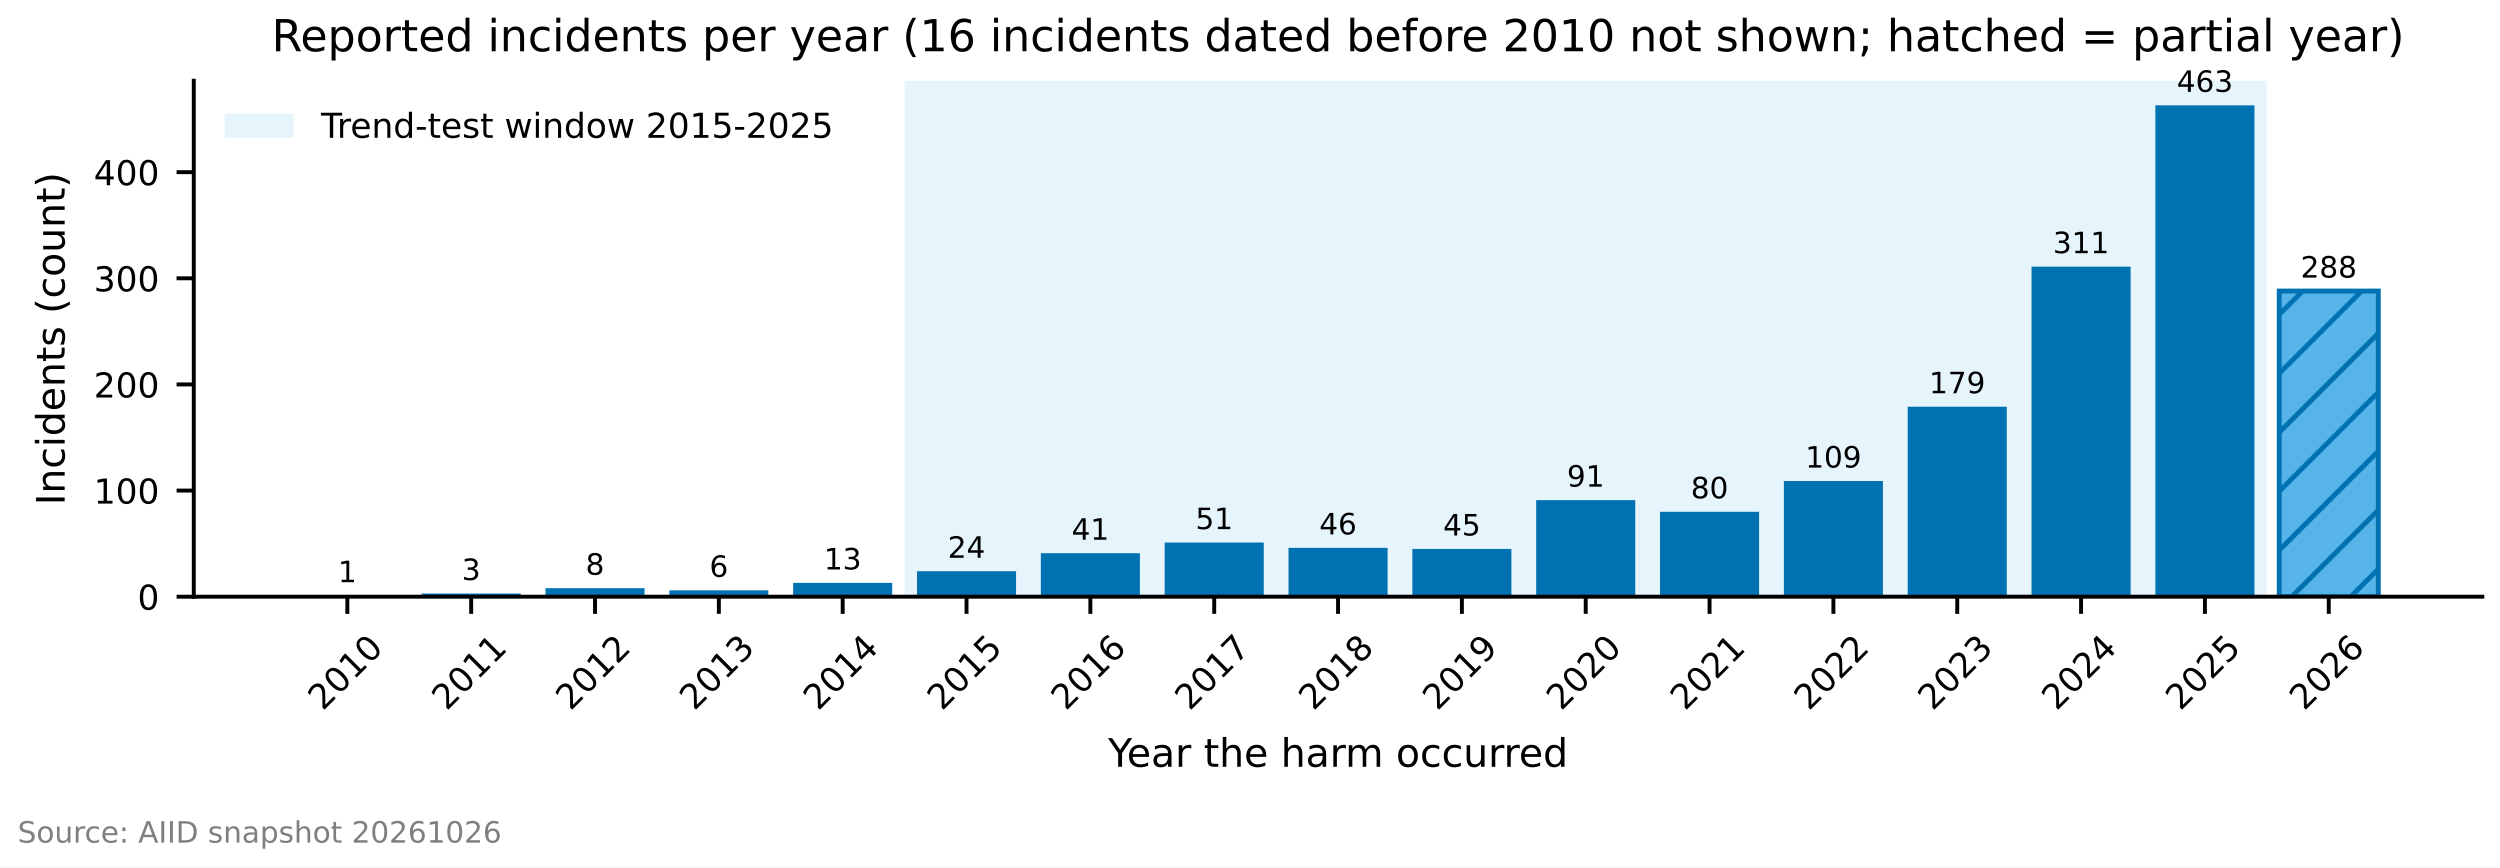
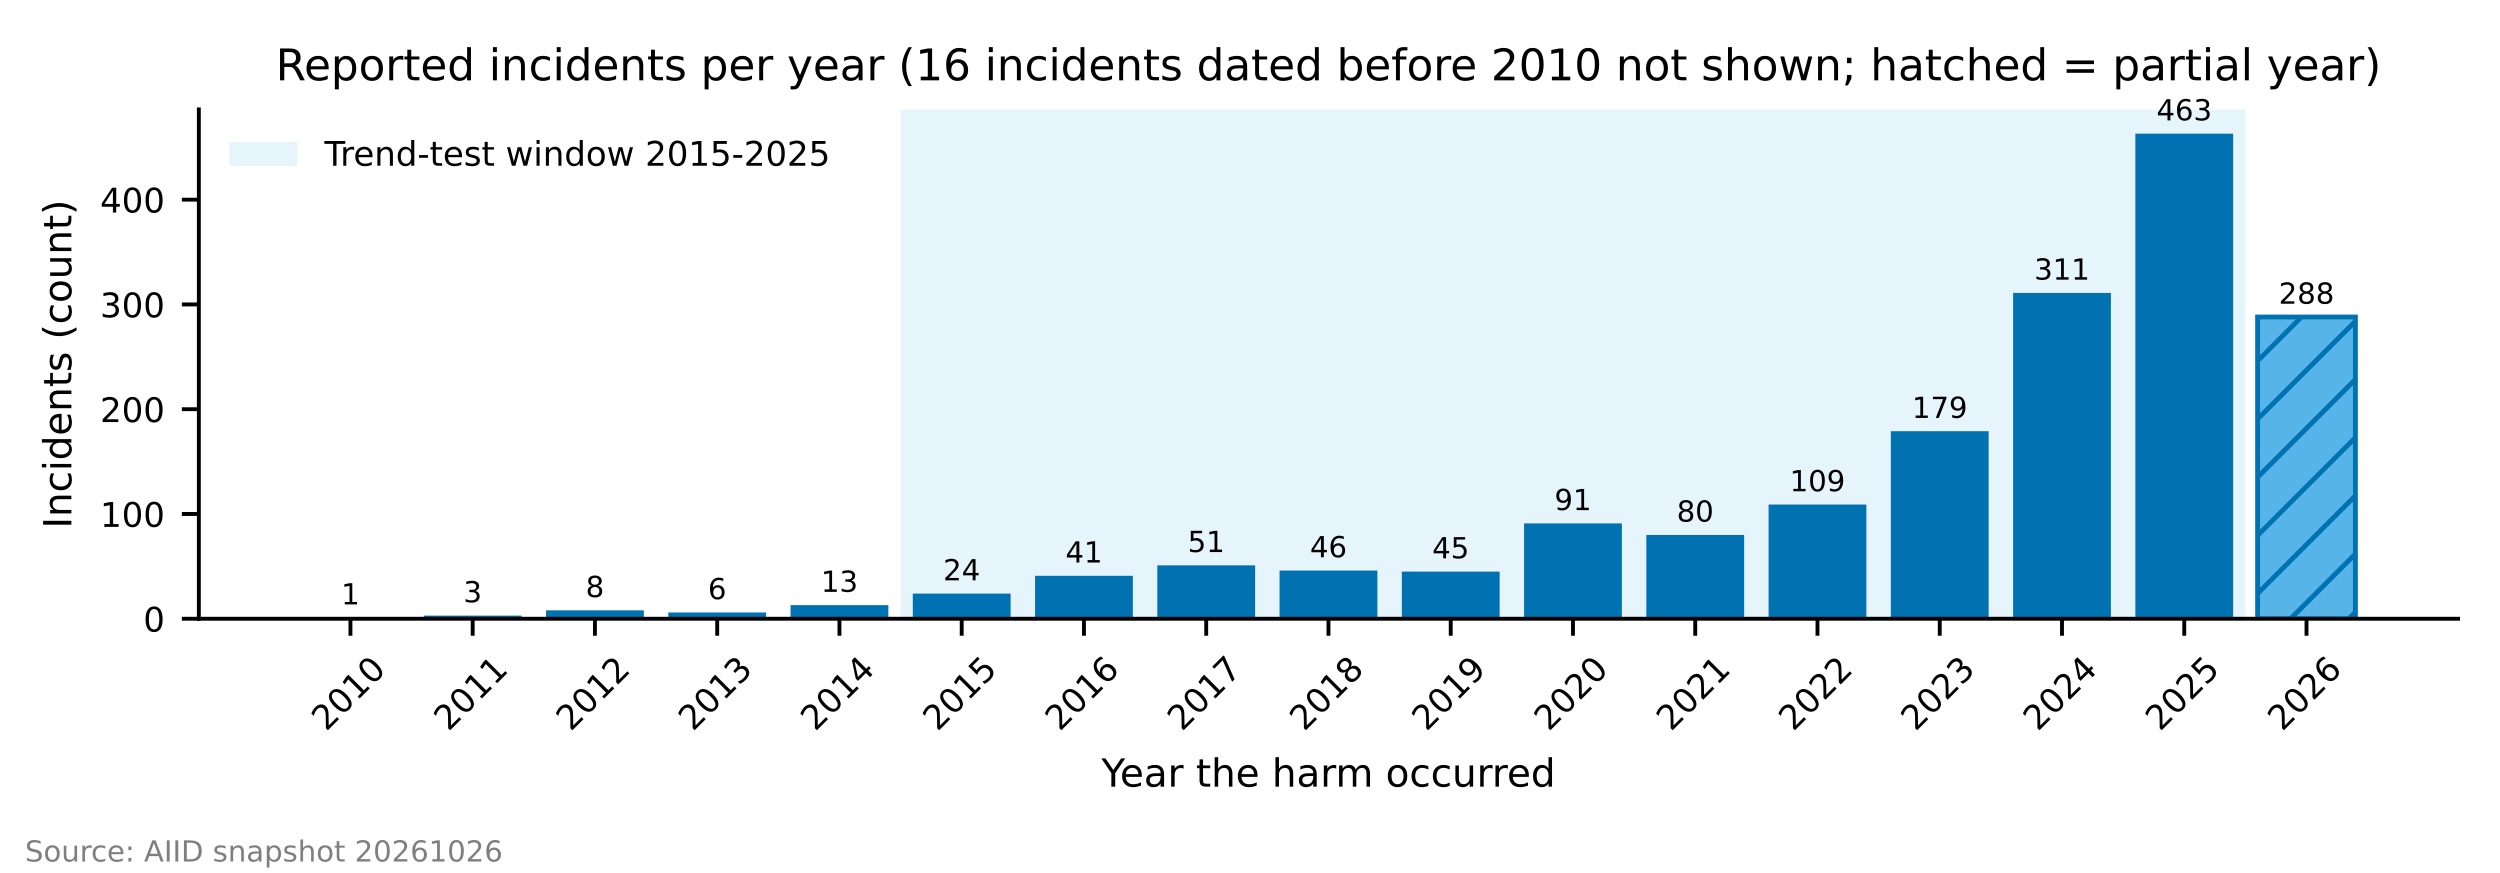
- <svg xmlns="http://www.w3.org/2000/svg" xmlns:xlink="http://www.w3.org/1999/xlink" width="508.925pt" height="176.579pt" viewBox="0 0 508.925 176.579" version="1.1">
+ <svg xmlns="http://www.w3.org/2000/svg" xmlns:xlink="http://www.w3.org/1999/xlink" width="515.52pt" height="180pt" viewBox="0 0 515.52 180" version="1.1">
  <defs>
    <style type="text/css">*{stroke-linejoin: round; stroke-linecap: butt}</style>
  </defs>
  <g id="figure_1">
    <g id="patch_1">
-       <path d="M 0 176.579  L 508.925 176.579  L 508.925 0  L 0 0  z " style="fill: #ffffff" />
+       <path d="M 0 180  L 515.52 180  L 515.52 0  L 0 0  z " style="fill: #ffffff" />
    </g>
    <g id="axes_1">
      <g id="patch_2">
-         <path d="M 39.447 121.468  L 505.325 121.468  L 505.325 16.439  L 39.447 16.439  z " style="fill: #ffffff" />
+         <path d="M 41.002 127.59  L 506.88 127.59  L 506.88 22.56  L 41.002 22.56  z " style="fill: #ffffff" />
      </g>
      <g id="patch_3">
-         <path d="M 184.151 121.468  L 461.46 121.468  L 461.46 16.439  L 184.151 16.439  z " clip-path="url(#p4c3221dad2)" style="fill: #56b4e9; opacity: 0.15" />
+         <path d="M 185.706 127.59  L 463.015 127.59  L 463.015 22.56  L 185.706 22.56  z " clip-path="url(#pc6d18c1a3d)" style="fill: #56b4e9; opacity: 0.15" />
      </g>
      <g id="patch_4">
-         <path d="M 60.623 121.468  L 80.791 121.468  L 80.791 121.252  L 60.623 121.252  z " clip-path="url(#p4c3221dad2)" style="fill: #0072b2" />
+         <path d="M 62.178 127.59  L 82.346 127.59  L 82.346 127.374  L 62.178 127.374  z " clip-path="url(#pc6d18c1a3d)" style="fill: #0072b2" />
      </g>
      <g id="patch_5">
-         <path d="M 85.833 121.468  L 106.001 121.468  L 106.001 120.82  L 85.833 120.82  z " clip-path="url(#p4c3221dad2)" style="fill: #0072b2" />
+         <path d="M 87.388 127.59  L 107.556 127.59  L 107.556 126.941  L 87.388 126.941  z " clip-path="url(#pc6d18c1a3d)" style="fill: #0072b2" />
      </g>
      <g id="patch_6">
-         <path d="M 111.043 121.468  L 131.211 121.468  L 131.211 119.74  L 111.043 119.74  z " clip-path="url(#p4c3221dad2)" style="fill: #0072b2" />
+         <path d="M 112.598 127.59  L 132.766 127.59  L 132.766 125.861  L 112.598 125.861  z " clip-path="url(#pc6d18c1a3d)" style="fill: #0072b2" />
      </g>
      <g id="patch_7">
-         <path d="M 136.253 121.468  L 156.42 121.468  L 156.42 120.172  L 136.253 120.172  z " clip-path="url(#p4c3221dad2)" style="fill: #0072b2" />
+         <path d="M 137.808 127.59  L 157.976 127.59  L 157.976 126.293  L 137.808 126.293  z " clip-path="url(#pc6d18c1a3d)" style="fill: #0072b2" />
      </g>
      <g id="patch_8">
-         <path d="M 161.462 121.468  L 181.63 121.468  L 181.63 118.66  L 161.462 118.66  z " clip-path="url(#p4c3221dad2)" style="fill: #0072b2" />
+         <path d="M 163.018 127.59  L 183.185 127.59  L 183.185 124.781  L 163.018 124.781  z " clip-path="url(#pc6d18c1a3d)" style="fill: #0072b2" />
      </g>
      <g id="patch_9">
-         <path d="M 186.672 121.468  L 206.84 121.468  L 206.84 116.283  L 186.672 116.283  z " clip-path="url(#p4c3221dad2)" style="fill: #0072b2" />
+         <path d="M 188.227 127.59  L 208.395 127.59  L 208.395 122.405  L 188.227 122.405  z " clip-path="url(#pc6d18c1a3d)" style="fill: #0072b2" />
      </g>
      <g id="patch_10">
-         <path d="M 211.882 121.468  L 232.05 121.468  L 232.05 112.61  L 211.882 112.61  z " clip-path="url(#p4c3221dad2)" style="fill: #0072b2" />
+         <path d="M 213.437 127.59  L 233.605 127.59  L 233.605 118.732  L 213.437 118.732  z " clip-path="url(#pc6d18c1a3d)" style="fill: #0072b2" />
      </g>
      <g id="patch_11">
-         <path d="M 237.092 121.468  L 257.26 121.468  L 257.26 110.45  L 237.092 110.45  z " clip-path="url(#p4c3221dad2)" style="fill: #0072b2" />
+         <path d="M 238.647 127.59  L 258.815 127.59  L 258.815 116.571  L 238.647 116.571  z " clip-path="url(#pc6d18c1a3d)" style="fill: #0072b2" />
      </g>
      <g id="patch_12">
-         <path d="M 262.302 121.468  L 282.47 121.468  L 282.47 111.53  L 262.302 111.53  z " clip-path="url(#p4c3221dad2)" style="fill: #0072b2" />
+         <path d="M 263.857 127.59  L 284.025 127.59  L 284.025 117.652  L 263.857 117.652  z " clip-path="url(#pc6d18c1a3d)" style="fill: #0072b2" />
      </g>
      <g id="patch_13">
-         <path d="M 287.512 121.468  L 307.68 121.468  L 307.68 111.746  L 287.512 111.746  z " clip-path="url(#p4c3221dad2)" style="fill: #0072b2" />
+         <path d="M 289.067 127.59  L 309.235 127.59  L 309.235 117.868  L 289.067 117.868  z " clip-path="url(#pc6d18c1a3d)" style="fill: #0072b2" />
      </g>
      <g id="patch_14">
-         <path d="M 312.722 121.468  L 332.889 121.468  L 332.889 101.808  L 312.722 101.808  z " clip-path="url(#p4c3221dad2)" style="fill: #0072b2" />
+         <path d="M 314.277 127.59  L 334.445 127.59  L 334.445 107.93  L 314.277 107.93  z " clip-path="url(#pc6d18c1a3d)" style="fill: #0072b2" />
      </g>
      <g id="patch_15">
-         <path d="M 337.931 121.468  L 358.099 121.468  L 358.099 104.185  L 337.931 104.185  z " clip-path="url(#p4c3221dad2)" style="fill: #0072b2" />
+         <path d="M 339.487 127.59  L 359.654 127.59  L 359.654 110.306  L 339.487 110.306  z " clip-path="url(#pc6d18c1a3d)" style="fill: #0072b2" />
      </g>
      <g id="patch_16">
-         <path d="M 363.141 121.468  L 383.309 121.468  L 383.309 97.919  L 363.141 97.919  z " clip-path="url(#p4c3221dad2)" style="fill: #0072b2" />
+         <path d="M 364.696 127.59  L 384.864 127.59  L 384.864 104.041  L 364.696 104.041  z " clip-path="url(#pc6d18c1a3d)" style="fill: #0072b2" />
      </g>
      <g id="patch_17">
-         <path d="M 388.351 121.468  L 408.519 121.468  L 408.519 82.796  L 388.351 82.796  z " clip-path="url(#p4c3221dad2)" style="fill: #0072b2" />
+         <path d="M 389.906 127.59  L 410.074 127.59  L 410.074 88.918  L 389.906 88.918  z " clip-path="url(#pc6d18c1a3d)" style="fill: #0072b2" />
      </g>
      <g id="patch_18">
-         <path d="M 413.561 121.468  L 433.729 121.468  L 433.729 54.279  L 413.561 54.279  z " clip-path="url(#p4c3221dad2)" style="fill: #0072b2" />
+         <path d="M 415.116 127.59  L 435.284 127.59  L 435.284 60.4  L 415.116 60.4  z " clip-path="url(#pc6d18c1a3d)" style="fill: #0072b2" />
      </g>
      <g id="patch_19">
-         <path d="M 438.771 121.468  L 458.939 121.468  L 458.939 21.44  L 438.771 21.44  z " clip-path="url(#p4c3221dad2)" style="fill: #0072b2" />
+         <path d="M 440.326 127.59  L 460.494 127.59  L 460.494 27.561  L 440.326 27.561  z " clip-path="url(#pc6d18c1a3d)" style="fill: #0072b2" />
      </g>
      <g id="patch_20">
-         <path d="M 463.981 121.468  L 484.149 121.468  L 484.149 59.248  L 463.981 59.248  z " clip-path="url(#p4c3221dad2)" style="fill: url(#heba699520a); stroke: #0072b2; stroke-linejoin: miter" />
+         <path d="M 465.536 127.59  L 485.704 127.59  L 485.704 65.369  L 465.536 65.369  z " clip-path="url(#pc6d18c1a3d)" style="fill: url(#heba699520a); stroke: #0072b2; stroke-linejoin: miter" />
      </g>
      <g id="matplotlib.axis_1">
        <g id="xtick_1">
          <g id="line2d_1">
            <defs>
              <path id="ma0a5020436" d="M 0 0  L 0 3.5  " style="stroke: #000000; stroke-width: 0.8" />
            </defs>
            <g>
-               <use xlink:href="#ma0a5020436" x="70.707" y="121.468" style="stroke: #000000; stroke-width: 0.8" />
+               <use xlink:href="#ma0a5020436" x="72.262" y="127.59" style="stroke: #000000; stroke-width: 0.8" />
            </g>
          </g>
          <g id="text_1">
-             <text style="font-size: 7px; font-family: 'DejaVu Sans', 'Bitstream Vera Sans', 'Computer Modern Sans Serif', 'Lucida Grande', 'Verdana', 'Geneva', 'Lucid', 'Arial', 'Helvetica', 'Avant Garde', sans-serif" transform="translate(65.69412 144.8259) rotate(-45)">2010</text>
+             <text style="font-size: 7px; font-family: 'DejaVu Sans', 'Bitstream Vera Sans', 'Computer Modern Sans Serif', 'Lucida Grande', 'Verdana', 'Geneva', 'Lucid', 'Arial', 'Helvetica', 'Avant Garde', sans-serif" transform="translate(67.24932 150.9473) rotate(-45)">2010</text>
          </g>
        </g>
        <g id="xtick_2">
          <g id="line2d_2">
            <g>
-               <use xlink:href="#ma0a5020436" x="95.917" y="121.468" style="stroke: #000000; stroke-width: 0.8" />
+               <use xlink:href="#ma0a5020436" x="97.472" y="127.59" style="stroke: #000000; stroke-width: 0.8" />
            </g>
          </g>
          <g id="text_2">
-             <text style="font-size: 7px; font-family: 'DejaVu Sans', 'Bitstream Vera Sans', 'Computer Modern Sans Serif', 'Lucida Grande', 'Verdana', 'Geneva', 'Lucid', 'Arial', 'Helvetica', 'Avant Garde', sans-serif" transform="translate(90.90397 144.8259) rotate(-45)">2011</text>
+             <text style="font-size: 7px; font-family: 'DejaVu Sans', 'Bitstream Vera Sans', 'Computer Modern Sans Serif', 'Lucida Grande', 'Verdana', 'Geneva', 'Lucid', 'Arial', 'Helvetica', 'Avant Garde', sans-serif" transform="translate(92.45917 150.9473) rotate(-45)">2011</text>
          </g>
        </g>
        <g id="xtick_3">
          <g id="line2d_3">
            <g>
-               <use xlink:href="#ma0a5020436" x="121.127" y="121.468" style="stroke: #000000; stroke-width: 0.8" />
+               <use xlink:href="#ma0a5020436" x="122.682" y="127.59" style="stroke: #000000; stroke-width: 0.8" />
            </g>
          </g>
          <g id="text_3">
-             <text style="font-size: 7px; font-family: 'DejaVu Sans', 'Bitstream Vera Sans', 'Computer Modern Sans Serif', 'Lucida Grande', 'Verdana', 'Geneva', 'Lucid', 'Arial', 'Helvetica', 'Avant Garde', sans-serif" transform="translate(116.1138 144.8259) rotate(-45)">2012</text>
+             <text style="font-size: 7px; font-family: 'DejaVu Sans', 'Bitstream Vera Sans', 'Computer Modern Sans Serif', 'Lucida Grande', 'Verdana', 'Geneva', 'Lucid', 'Arial', 'Helvetica', 'Avant Garde', sans-serif" transform="translate(117.669 150.9473) rotate(-45)">2012</text>
          </g>
        </g>
        <g id="xtick_4">
          <g id="line2d_4">
            <g>
-               <use xlink:href="#ma0a5020436" x="146.336" y="121.468" style="stroke: #000000; stroke-width: 0.8" />
+               <use xlink:href="#ma0a5020436" x="147.892" y="127.59" style="stroke: #000000; stroke-width: 0.8" />
            </g>
          </g>
          <g id="text_4">
-             <text style="font-size: 7px; font-family: 'DejaVu Sans', 'Bitstream Vera Sans', 'Computer Modern Sans Serif', 'Lucida Grande', 'Verdana', 'Geneva', 'Lucid', 'Arial', 'Helvetica', 'Avant Garde', sans-serif" transform="translate(141.3237 144.8259) rotate(-45)">2013</text>
+             <text style="font-size: 7px; font-family: 'DejaVu Sans', 'Bitstream Vera Sans', 'Computer Modern Sans Serif', 'Lucida Grande', 'Verdana', 'Geneva', 'Lucid', 'Arial', 'Helvetica', 'Avant Garde', sans-serif" transform="translate(142.8789 150.9473) rotate(-45)">2013</text>
          </g>
        </g>
        <g id="xtick_5">
          <g id="line2d_5">
            <g>
-               <use xlink:href="#ma0a5020436" x="171.546" y="121.468" style="stroke: #000000; stroke-width: 0.8" />
+               <use xlink:href="#ma0a5020436" x="173.102" y="127.59" style="stroke: #000000; stroke-width: 0.8" />
            </g>
          </g>
          <g id="text_5">
-             <text style="font-size: 7px; font-family: 'DejaVu Sans', 'Bitstream Vera Sans', 'Computer Modern Sans Serif', 'Lucida Grande', 'Verdana', 'Geneva', 'Lucid', 'Arial', 'Helvetica', 'Avant Garde', sans-serif" transform="translate(166.5335 144.8259) rotate(-45)">2014</text>
+             <text style="font-size: 7px; font-family: 'DejaVu Sans', 'Bitstream Vera Sans', 'Computer Modern Sans Serif', 'Lucida Grande', 'Verdana', 'Geneva', 'Lucid', 'Arial', 'Helvetica', 'Avant Garde', sans-serif" transform="translate(168.0887 150.9473) rotate(-45)">2014</text>
          </g>
        </g>
        <g id="xtick_6">
          <g id="line2d_6">
            <g>
-               <use xlink:href="#ma0a5020436" x="196.756" y="121.468" style="stroke: #000000; stroke-width: 0.8" />
+               <use xlink:href="#ma0a5020436" x="198.311" y="127.59" style="stroke: #000000; stroke-width: 0.8" />
            </g>
          </g>
          <g id="text_6">
-             <text style="font-size: 7px; font-family: 'DejaVu Sans', 'Bitstream Vera Sans', 'Computer Modern Sans Serif', 'Lucida Grande', 'Verdana', 'Geneva', 'Lucid', 'Arial', 'Helvetica', 'Avant Garde', sans-serif" transform="translate(191.7434 144.8259) rotate(-45)">2015</text>
+             <text style="font-size: 7px; font-family: 'DejaVu Sans', 'Bitstream Vera Sans', 'Computer Modern Sans Serif', 'Lucida Grande', 'Verdana', 'Geneva', 'Lucid', 'Arial', 'Helvetica', 'Avant Garde', sans-serif" transform="translate(193.2986 150.9473) rotate(-45)">2015</text>
          </g>
        </g>
        <g id="xtick_7">
          <g id="line2d_7">
            <g>
-               <use xlink:href="#ma0a5020436" x="221.966" y="121.468" style="stroke: #000000; stroke-width: 0.8" />
+               <use xlink:href="#ma0a5020436" x="223.521" y="127.59" style="stroke: #000000; stroke-width: 0.8" />
            </g>
          </g>
          <g id="text_7">
-             <text style="font-size: 7px; font-family: 'DejaVu Sans', 'Bitstream Vera Sans', 'Computer Modern Sans Serif', 'Lucida Grande', 'Verdana', 'Geneva', 'Lucid', 'Arial', 'Helvetica', 'Avant Garde', sans-serif" transform="translate(216.9532 144.8259) rotate(-45)">2016</text>
+             <text style="font-size: 7px; font-family: 'DejaVu Sans', 'Bitstream Vera Sans', 'Computer Modern Sans Serif', 'Lucida Grande', 'Verdana', 'Geneva', 'Lucid', 'Arial', 'Helvetica', 'Avant Garde', sans-serif" transform="translate(218.5084 150.9473) rotate(-45)">2016</text>
          </g>
        </g>
        <g id="xtick_8">
          <g id="line2d_8">
            <g>
-               <use xlink:href="#ma0a5020436" x="247.176" y="121.468" style="stroke: #000000; stroke-width: 0.8" />
+               <use xlink:href="#ma0a5020436" x="248.731" y="127.59" style="stroke: #000000; stroke-width: 0.8" />
            </g>
          </g>
          <g id="text_8">
-             <text style="font-size: 7px; font-family: 'DejaVu Sans', 'Bitstream Vera Sans', 'Computer Modern Sans Serif', 'Lucida Grande', 'Verdana', 'Geneva', 'Lucid', 'Arial', 'Helvetica', 'Avant Garde', sans-serif" transform="translate(242.1631 144.8259) rotate(-45)">2017</text>
+             <text style="font-size: 7px; font-family: 'DejaVu Sans', 'Bitstream Vera Sans', 'Computer Modern Sans Serif', 'Lucida Grande', 'Verdana', 'Geneva', 'Lucid', 'Arial', 'Helvetica', 'Avant Garde', sans-serif" transform="translate(243.7183 150.9473) rotate(-45)">2017</text>
          </g>
        </g>
        <g id="xtick_9">
          <g id="line2d_9">
            <g>
-               <use xlink:href="#ma0a5020436" x="272.386" y="121.468" style="stroke: #000000; stroke-width: 0.8" />
+               <use xlink:href="#ma0a5020436" x="273.941" y="127.59" style="stroke: #000000; stroke-width: 0.8" />
            </g>
          </g>
          <g id="text_9">
-             <text style="font-size: 7px; font-family: 'DejaVu Sans', 'Bitstream Vera Sans', 'Computer Modern Sans Serif', 'Lucida Grande', 'Verdana', 'Geneva', 'Lucid', 'Arial', 'Helvetica', 'Avant Garde', sans-serif" transform="translate(267.373 144.8259) rotate(-45)">2018</text>
+             <text style="font-size: 7px; font-family: 'DejaVu Sans', 'Bitstream Vera Sans', 'Computer Modern Sans Serif', 'Lucida Grande', 'Verdana', 'Geneva', 'Lucid', 'Arial', 'Helvetica', 'Avant Garde', sans-serif" transform="translate(268.9282 150.9473) rotate(-45)">2018</text>
          </g>
        </g>
        <g id="xtick_10">
          <g id="line2d_10">
            <g>
-               <use xlink:href="#ma0a5020436" x="297.596" y="121.468" style="stroke: #000000; stroke-width: 0.8" />
+               <use xlink:href="#ma0a5020436" x="299.151" y="127.59" style="stroke: #000000; stroke-width: 0.8" />
            </g>
          </g>
          <g id="text_10">
-             <text style="font-size: 7px; font-family: 'DejaVu Sans', 'Bitstream Vera Sans', 'Computer Modern Sans Serif', 'Lucida Grande', 'Verdana', 'Geneva', 'Lucid', 'Arial', 'Helvetica', 'Avant Garde', sans-serif" transform="translate(292.5828 144.8259) rotate(-45)">2019</text>
+             <text style="font-size: 7px; font-family: 'DejaVu Sans', 'Bitstream Vera Sans', 'Computer Modern Sans Serif', 'Lucida Grande', 'Verdana', 'Geneva', 'Lucid', 'Arial', 'Helvetica', 'Avant Garde', sans-serif" transform="translate(294.138 150.9473) rotate(-45)">2019</text>
          </g>
        </g>
        <g id="xtick_11">
          <g id="line2d_11">
            <g>
-               <use xlink:href="#ma0a5020436" x="322.805" y="121.468" style="stroke: #000000; stroke-width: 0.8" />
+               <use xlink:href="#ma0a5020436" x="324.361" y="127.59" style="stroke: #000000; stroke-width: 0.8" />
            </g>
          </g>
          <g id="text_11">
-             <text style="font-size: 7px; font-family: 'DejaVu Sans', 'Bitstream Vera Sans', 'Computer Modern Sans Serif', 'Lucida Grande', 'Verdana', 'Geneva', 'Lucid', 'Arial', 'Helvetica', 'Avant Garde', sans-serif" transform="translate(317.7927 144.8259) rotate(-45)">2020</text>
+             <text style="font-size: 7px; font-family: 'DejaVu Sans', 'Bitstream Vera Sans', 'Computer Modern Sans Serif', 'Lucida Grande', 'Verdana', 'Geneva', 'Lucid', 'Arial', 'Helvetica', 'Avant Garde', sans-serif" transform="translate(319.3479 150.9473) rotate(-45)">2020</text>
          </g>
        </g>
        <g id="xtick_12">
          <g id="line2d_12">
            <g>
-               <use xlink:href="#ma0a5020436" x="348.015" y="121.468" style="stroke: #000000; stroke-width: 0.8" />
+               <use xlink:href="#ma0a5020436" x="349.571" y="127.59" style="stroke: #000000; stroke-width: 0.8" />
            </g>
          </g>
          <g id="text_12">
-             <text style="font-size: 7px; font-family: 'DejaVu Sans', 'Bitstream Vera Sans', 'Computer Modern Sans Serif', 'Lucida Grande', 'Verdana', 'Geneva', 'Lucid', 'Arial', 'Helvetica', 'Avant Garde', sans-serif" transform="translate(343.0025 144.8259) rotate(-45)">2021</text>
+             <text style="font-size: 7px; font-family: 'DejaVu Sans', 'Bitstream Vera Sans', 'Computer Modern Sans Serif', 'Lucida Grande', 'Verdana', 'Geneva', 'Lucid', 'Arial', 'Helvetica', 'Avant Garde', sans-serif" transform="translate(344.5577 150.9473) rotate(-45)">2021</text>
          </g>
        </g>
        <g id="xtick_13">
          <g id="line2d_13">
            <g>
-               <use xlink:href="#ma0a5020436" x="373.225" y="121.468" style="stroke: #000000; stroke-width: 0.8" />
+               <use xlink:href="#ma0a5020436" x="374.78" y="127.59" style="stroke: #000000; stroke-width: 0.8" />
            </g>
          </g>
          <g id="text_13">
-             <text style="font-size: 7px; font-family: 'DejaVu Sans', 'Bitstream Vera Sans', 'Computer Modern Sans Serif', 'Lucida Grande', 'Verdana', 'Geneva', 'Lucid', 'Arial', 'Helvetica', 'Avant Garde', sans-serif" transform="translate(368.2124 144.8259) rotate(-45)">2022</text>
+             <text style="font-size: 7px; font-family: 'DejaVu Sans', 'Bitstream Vera Sans', 'Computer Modern Sans Serif', 'Lucida Grande', 'Verdana', 'Geneva', 'Lucid', 'Arial', 'Helvetica', 'Avant Garde', sans-serif" transform="translate(369.7676 150.9473) rotate(-45)">2022</text>
          </g>
        </g>
        <g id="xtick_14">
          <g id="line2d_14">
            <g>
-               <use xlink:href="#ma0a5020436" x="398.435" y="121.468" style="stroke: #000000; stroke-width: 0.8" />
+               <use xlink:href="#ma0a5020436" x="399.99" y="127.59" style="stroke: #000000; stroke-width: 0.8" />
            </g>
          </g>
          <g id="text_14">
-             <text style="font-size: 7px; font-family: 'DejaVu Sans', 'Bitstream Vera Sans', 'Computer Modern Sans Serif', 'Lucida Grande', 'Verdana', 'Geneva', 'Lucid', 'Arial', 'Helvetica', 'Avant Garde', sans-serif" transform="translate(393.4222 144.8259) rotate(-45)">2023</text>
+             <text style="font-size: 7px; font-family: 'DejaVu Sans', 'Bitstream Vera Sans', 'Computer Modern Sans Serif', 'Lucida Grande', 'Verdana', 'Geneva', 'Lucid', 'Arial', 'Helvetica', 'Avant Garde', sans-serif" transform="translate(394.9774 150.9473) rotate(-45)">2023</text>
          </g>
        </g>
        <g id="xtick_15">
          <g id="line2d_15">
            <g>
-               <use xlink:href="#ma0a5020436" x="423.645" y="121.468" style="stroke: #000000; stroke-width: 0.8" />
+               <use xlink:href="#ma0a5020436" x="425.2" y="127.59" style="stroke: #000000; stroke-width: 0.8" />
            </g>
          </g>
          <g id="text_15">
-             <text style="font-size: 7px; font-family: 'DejaVu Sans', 'Bitstream Vera Sans', 'Computer Modern Sans Serif', 'Lucida Grande', 'Verdana', 'Geneva', 'Lucid', 'Arial', 'Helvetica', 'Avant Garde', sans-serif" transform="translate(418.6321 144.8259) rotate(-45)">2024</text>
+             <text style="font-size: 7px; font-family: 'DejaVu Sans', 'Bitstream Vera Sans', 'Computer Modern Sans Serif', 'Lucida Grande', 'Verdana', 'Geneva', 'Lucid', 'Arial', 'Helvetica', 'Avant Garde', sans-serif" transform="translate(420.1873 150.9473) rotate(-45)">2024</text>
          </g>
        </g>
        <g id="xtick_16">
          <g id="line2d_16">
            <g>
-               <use xlink:href="#ma0a5020436" x="448.855" y="121.468" style="stroke: #000000; stroke-width: 0.8" />
+               <use xlink:href="#ma0a5020436" x="450.41" y="127.59" style="stroke: #000000; stroke-width: 0.8" />
            </g>
          </g>
          <g id="text_16">
-             <text style="font-size: 7px; font-family: 'DejaVu Sans', 'Bitstream Vera Sans', 'Computer Modern Sans Serif', 'Lucida Grande', 'Verdana', 'Geneva', 'Lucid', 'Arial', 'Helvetica', 'Avant Garde', sans-serif" transform="translate(443.8419 144.8259) rotate(-45)">2025</text>
+             <text style="font-size: 7px; font-family: 'DejaVu Sans', 'Bitstream Vera Sans', 'Computer Modern Sans Serif', 'Lucida Grande', 'Verdana', 'Geneva', 'Lucid', 'Arial', 'Helvetica', 'Avant Garde', sans-serif" transform="translate(445.3971 150.9473) rotate(-45)">2025</text>
          </g>
        </g>
        <g id="xtick_17">
          <g id="line2d_17">
            <g>
-               <use xlink:href="#ma0a5020436" x="474.065" y="121.468" style="stroke: #000000; stroke-width: 0.8" />
+               <use xlink:href="#ma0a5020436" x="475.62" y="127.59" style="stroke: #000000; stroke-width: 0.8" />
            </g>
          </g>
          <g id="text_17">
-             <text style="font-size: 7px; font-family: 'DejaVu Sans', 'Bitstream Vera Sans', 'Computer Modern Sans Serif', 'Lucida Grande', 'Verdana', 'Geneva', 'Lucid', 'Arial', 'Helvetica', 'Avant Garde', sans-serif" transform="translate(469.0518 144.8259) rotate(-45)">2026</text>
+             <text style="font-size: 7px; font-family: 'DejaVu Sans', 'Bitstream Vera Sans', 'Computer Modern Sans Serif', 'Lucida Grande', 'Verdana', 'Geneva', 'Lucid', 'Arial', 'Helvetica', 'Avant Garde', sans-serif" transform="translate(470.607 150.9473) rotate(-45)">2026</text>
          </g>
        </g>
        <g id="text_18">
-           <text style="font-size: 8px; font-family: 'DejaVu Sans', 'Bitstream Vera Sans', 'Computer Modern Sans Serif', 'Lucida Grande', 'Verdana', 'Geneva', 'Lucid', 'Arial', 'Helvetica', 'Avant Garde', sans-serif; text-anchor: middle" x="272.386" y="156.094" transform="rotate(-0 272.3857 156.0938)">Year the harm occurred</text>
+           <text style="font-size: 8px; font-family: 'DejaVu Sans', 'Bitstream Vera Sans', 'Computer Modern Sans Serif', 'Lucida Grande', 'Verdana', 'Geneva', 'Lucid', 'Arial', 'Helvetica', 'Avant Garde', sans-serif; text-anchor: middle" x="273.941" y="162.215" transform="rotate(-0 273.9409 162.2152)">Year the harm occurred</text>
        </g>
      </g>
      <g id="matplotlib.axis_2">
        <g id="ytick_1">
          <g id="line2d_18">
            <defs>
              <path id="m89dbd7553a" d="M 0 0  L -3.5 0  " style="stroke: #000000; stroke-width: 0.8" />
            </defs>
            <g>
-               <use xlink:href="#m89dbd7553a" x="39.447" y="121.468" style="stroke: #000000; stroke-width: 0.8" />
+               <use xlink:href="#m89dbd7553a" x="41.002" y="127.59" style="stroke: #000000; stroke-width: 0.8" />
            </g>
          </g>
          <g id="text_19">
-             <text style="font-size: 7px; font-family: 'DejaVu Sans', 'Bitstream Vera Sans', 'Computer Modern Sans Serif', 'Lucida Grande', 'Verdana', 'Geneva', 'Lucid', 'Arial', 'Helvetica', 'Avant Garde', sans-serif; text-anchor: end" x="32.447" y="124.127" transform="rotate(-0 32.44667 124.1273)">0</text>
+             <text style="font-size: 7px; font-family: 'DejaVu Sans', 'Bitstream Vera Sans', 'Computer Modern Sans Serif', 'Lucida Grande', 'Verdana', 'Geneva', 'Lucid', 'Arial', 'Helvetica', 'Avant Garde', sans-serif; text-anchor: end" x="34.002" y="130.249" transform="rotate(-0 34.00187 130.2488)">0</text>
          </g>
        </g>
        <g id="ytick_2">
          <g id="line2d_19">
            <g>
-               <use xlink:href="#m89dbd7553a" x="39.447" y="99.864" style="stroke: #000000; stroke-width: 0.8" />
+               <use xlink:href="#m89dbd7553a" x="41.002" y="105.985" style="stroke: #000000; stroke-width: 0.8" />
            </g>
          </g>
          <g id="text_20">
-             <text style="font-size: 7px; font-family: 'DejaVu Sans', 'Bitstream Vera Sans', 'Computer Modern Sans Serif', 'Lucida Grande', 'Verdana', 'Geneva', 'Lucid', 'Arial', 'Helvetica', 'Avant Garde', sans-serif; text-anchor: end" x="32.447" y="102.523" transform="rotate(-0 32.44667 102.523)">100</text>
+             <text style="font-size: 7px; font-family: 'DejaVu Sans', 'Bitstream Vera Sans', 'Computer Modern Sans Serif', 'Lucida Grande', 'Verdana', 'Geneva', 'Lucid', 'Arial', 'Helvetica', 'Avant Garde', sans-serif; text-anchor: end" x="34.002" y="108.644" transform="rotate(-0 34.00187 108.6444)">100</text>
          </g>
        </g>
        <g id="ytick_3">
          <g id="line2d_20">
            <g>
-               <use xlink:href="#m89dbd7553a" x="39.447" y="78.259" style="stroke: #000000; stroke-width: 0.8" />
+               <use xlink:href="#m89dbd7553a" x="41.002" y="84.381" style="stroke: #000000; stroke-width: 0.8" />
            </g>
          </g>
          <g id="text_21">
-             <text style="font-size: 7px; font-family: 'DejaVu Sans', 'Bitstream Vera Sans', 'Computer Modern Sans Serif', 'Lucida Grande', 'Verdana', 'Geneva', 'Lucid', 'Arial', 'Helvetica', 'Avant Garde', sans-serif; text-anchor: end" x="32.447" y="80.919" transform="rotate(-0 32.44667 80.91864)">200</text>
+             <text style="font-size: 7px; font-family: 'DejaVu Sans', 'Bitstream Vera Sans', 'Computer Modern Sans Serif', 'Lucida Grande', 'Verdana', 'Geneva', 'Lucid', 'Arial', 'Helvetica', 'Avant Garde', sans-serif; text-anchor: end" x="34.002" y="87.04" transform="rotate(-0 34.00187 87.04004)">200</text>
          </g>
        </g>
        <g id="ytick_4">
          <g id="line2d_21">
            <g>
-               <use xlink:href="#m89dbd7553a" x="39.447" y="56.655" style="stroke: #000000; stroke-width: 0.8" />
+               <use xlink:href="#m89dbd7553a" x="41.002" y="62.777" style="stroke: #000000; stroke-width: 0.8" />
            </g>
          </g>
          <g id="text_22">
-             <text style="font-size: 7px; font-family: 'DejaVu Sans', 'Bitstream Vera Sans', 'Computer Modern Sans Serif', 'Lucida Grande', 'Verdana', 'Geneva', 'Lucid', 'Arial', 'Helvetica', 'Avant Garde', sans-serif; text-anchor: end" x="32.447" y="59.314" transform="rotate(-0 32.44667 59.31428)">300</text>
+             <text style="font-size: 7px; font-family: 'DejaVu Sans', 'Bitstream Vera Sans', 'Computer Modern Sans Serif', 'Lucida Grande', 'Verdana', 'Geneva', 'Lucid', 'Arial', 'Helvetica', 'Avant Garde', sans-serif; text-anchor: end" x="34.002" y="65.436" transform="rotate(-0 34.00187 65.43569)">300</text>
          </g>
        </g>
        <g id="ytick_5">
          <g id="line2d_22">
            <g>
-               <use xlink:href="#m89dbd7553a" x="39.447" y="35.051" style="stroke: #000000; stroke-width: 0.8" />
+               <use xlink:href="#m89dbd7553a" x="41.002" y="41.172" style="stroke: #000000; stroke-width: 0.8" />
            </g>
          </g>
          <g id="text_23">
-             <text style="font-size: 7px; font-family: 'DejaVu Sans', 'Bitstream Vera Sans', 'Computer Modern Sans Serif', 'Lucida Grande', 'Verdana', 'Geneva', 'Lucid', 'Arial', 'Helvetica', 'Avant Garde', sans-serif; text-anchor: end" x="32.447" y="37.71" transform="rotate(-0 32.44667 37.70992)">400</text>
+             <text style="font-size: 7px; font-family: 'DejaVu Sans', 'Bitstream Vera Sans', 'Computer Modern Sans Serif', 'Lucida Grande', 'Verdana', 'Geneva', 'Lucid', 'Arial', 'Helvetica', 'Avant Garde', sans-serif; text-anchor: end" x="34.002" y="43.831" transform="rotate(-0 34.00187 43.83133)">400</text>
          </g>
        </g>
        <g id="text_24">
-           <text style="font-size: 8px; font-family: 'DejaVu Sans', 'Bitstream Vera Sans', 'Computer Modern Sans Serif', 'Lucida Grande', 'Verdana', 'Geneva', 'Lucid', 'Arial', 'Helvetica', 'Avant Garde', sans-serif; text-anchor: middle" x="13.164" y="68.953" transform="rotate(-90 13.16355 68.95338)">Incidents (count)</text>
+           <text style="font-size: 8px; font-family: 'DejaVu Sans', 'Bitstream Vera Sans', 'Computer Modern Sans Serif', 'Lucida Grande', 'Verdana', 'Geneva', 'Lucid', 'Arial', 'Helvetica', 'Avant Garde', sans-serif; text-anchor: middle" x="14.719" y="75.075" transform="rotate(-90 14.71875 75.07479)">Incidents (count)</text>
        </g>
      </g>
      <g id="patch_21">
-         <path d="M 39.447 121.468  L 39.447 16.439  " style="fill: none; stroke: #000000; stroke-width: 0.8; stroke-linejoin: miter; stroke-linecap: square" />
+         <path d="M 41.002 127.59  L 41.002 22.56  " style="fill: none; stroke: #000000; stroke-width: 0.8; stroke-linejoin: miter; stroke-linecap: square" />
      </g>
      <g id="patch_22">
-         <path d="M 39.447 121.468  L 505.325 121.468  " style="fill: none; stroke: #000000; stroke-width: 0.8; stroke-linejoin: miter; stroke-linecap: square" />
+         <path d="M 41.002 127.59  L 506.88 127.59  " style="fill: none; stroke: #000000; stroke-width: 0.8; stroke-linejoin: miter; stroke-linecap: square" />
      </g>
      <g id="text_25">
-         <text style="font-size: 6px; font-family: 'DejaVu Sans', 'Bitstream Vera Sans', 'Computer Modern Sans Serif', 'Lucida Grande', 'Verdana', 'Geneva', 'Lucid', 'Arial', 'Helvetica', 'Avant Garde', sans-serif; text-anchor: middle" x="70.707" y="118.514" transform="rotate(-0 70.7069 118.5145)">1</text>
+         <text style="font-size: 6px; font-family: 'DejaVu Sans', 'Bitstream Vera Sans', 'Computer Modern Sans Serif', 'Lucida Grande', 'Verdana', 'Geneva', 'Lucid', 'Arial', 'Helvetica', 'Avant Garde', sans-serif; text-anchor: middle" x="72.262" y="124.636" transform="rotate(-0 72.2621 124.6359)">1</text>
      </g>
      <g id="text_26">
-         <text style="font-size: 6px; font-family: 'DejaVu Sans', 'Bitstream Vera Sans', 'Computer Modern Sans Serif', 'Lucida Grande', 'Verdana', 'Geneva', 'Lucid', 'Arial', 'Helvetica', 'Avant Garde', sans-serif; text-anchor: middle" x="95.917" y="118.082" transform="rotate(-0 95.91675 118.0824)">3</text>
+         <text style="font-size: 6px; font-family: 'DejaVu Sans', 'Bitstream Vera Sans', 'Computer Modern Sans Serif', 'Lucida Grande', 'Verdana', 'Geneva', 'Lucid', 'Arial', 'Helvetica', 'Avant Garde', sans-serif; text-anchor: middle" x="97.472" y="124.204" transform="rotate(-0 97.47195 124.2038)">3</text>
      </g>
      <g id="text_27">
-         <text style="font-size: 6px; font-family: 'DejaVu Sans', 'Bitstream Vera Sans', 'Computer Modern Sans Serif', 'Lucida Grande', 'Verdana', 'Geneva', 'Lucid', 'Arial', 'Helvetica', 'Avant Garde', sans-serif; text-anchor: middle" x="121.127" y="117.002" transform="rotate(-0 121.1266 117.0022)">8</text>
+         <text style="font-size: 6px; font-family: 'DejaVu Sans', 'Bitstream Vera Sans', 'Computer Modern Sans Serif', 'Lucida Grande', 'Verdana', 'Geneva', 'Lucid', 'Arial', 'Helvetica', 'Avant Garde', sans-serif; text-anchor: middle" x="122.682" y="123.124" transform="rotate(-0 122.6818 123.1236)">8</text>
      </g>
      <g id="text_28">
-         <text style="font-size: 6px; font-family: 'DejaVu Sans', 'Bitstream Vera Sans', 'Computer Modern Sans Serif', 'Lucida Grande', 'Verdana', 'Geneva', 'Lucid', 'Arial', 'Helvetica', 'Avant Garde', sans-serif; text-anchor: middle" x="146.336" y="117.434" transform="rotate(-0 146.3365 117.4342)">6</text>
+         <text style="font-size: 6px; font-family: 'DejaVu Sans', 'Bitstream Vera Sans', 'Computer Modern Sans Serif', 'Lucida Grande', 'Verdana', 'Geneva', 'Lucid', 'Arial', 'Helvetica', 'Avant Garde', sans-serif; text-anchor: middle" x="147.892" y="123.556" transform="rotate(-0 147.8917 123.5556)">6</text>
      </g>
      <g id="text_29">
-         <text style="font-size: 6px; font-family: 'DejaVu Sans', 'Bitstream Vera Sans', 'Computer Modern Sans Serif', 'Lucida Grande', 'Verdana', 'Geneva', 'Lucid', 'Arial', 'Helvetica', 'Avant Garde', sans-serif; text-anchor: middle" x="171.546" y="115.922" transform="rotate(-0 171.5463 115.9219)">13</text>
+         <text style="font-size: 6px; font-family: 'DejaVu Sans', 'Bitstream Vera Sans', 'Computer Modern Sans Serif', 'Lucida Grande', 'Verdana', 'Geneva', 'Lucid', 'Arial', 'Helvetica', 'Avant Garde', sans-serif; text-anchor: middle" x="173.102" y="122.043" transform="rotate(-0 173.1015 122.0433)">13</text>
      </g>
      <g id="text_30">
-         <text style="font-size: 6px; font-family: 'DejaVu Sans', 'Bitstream Vera Sans', 'Computer Modern Sans Serif', 'Lucida Grande', 'Verdana', 'Geneva', 'Lucid', 'Arial', 'Helvetica', 'Avant Garde', sans-serif; text-anchor: middle" x="196.756" y="113.545" transform="rotate(-0 196.7562 113.5455)">24</text>
+         <text style="font-size: 6px; font-family: 'DejaVu Sans', 'Bitstream Vera Sans', 'Computer Modern Sans Serif', 'Lucida Grande', 'Verdana', 'Geneva', 'Lucid', 'Arial', 'Helvetica', 'Avant Garde', sans-serif; text-anchor: middle" x="198.311" y="119.667" transform="rotate(-0 198.3114 119.6669)">24</text>
      </g>
      <g id="text_31">
-         <text style="font-size: 6px; font-family: 'DejaVu Sans', 'Bitstream Vera Sans', 'Computer Modern Sans Serif', 'Lucida Grande', 'Verdana', 'Geneva', 'Lucid', 'Arial', 'Helvetica', 'Avant Garde', sans-serif; text-anchor: middle" x="221.966" y="109.873" transform="rotate(-0 221.966 109.8727)">41</text>
+         <text style="font-size: 6px; font-family: 'DejaVu Sans', 'Bitstream Vera Sans', 'Computer Modern Sans Serif', 'Lucida Grande', 'Verdana', 'Geneva', 'Lucid', 'Arial', 'Helvetica', 'Avant Garde', sans-serif; text-anchor: middle" x="223.521" y="115.994" transform="rotate(-0 223.5212 115.9941)">41</text>
      </g>
      <g id="text_32">
-         <text style="font-size: 6px; font-family: 'DejaVu Sans', 'Bitstream Vera Sans', 'Computer Modern Sans Serif', 'Lucida Grande', 'Verdana', 'Geneva', 'Lucid', 'Arial', 'Helvetica', 'Avant Garde', sans-serif; text-anchor: middle" x="247.176" y="107.712" transform="rotate(-0 247.1759 107.7123)">51</text>
+         <text style="font-size: 6px; font-family: 'DejaVu Sans', 'Bitstream Vera Sans', 'Computer Modern Sans Serif', 'Lucida Grande', 'Verdana', 'Geneva', 'Lucid', 'Arial', 'Helvetica', 'Avant Garde', sans-serif; text-anchor: middle" x="248.731" y="113.834" transform="rotate(-0 248.7311 113.8337)">51</text>
      </g>
      <g id="text_33">
-         <text style="font-size: 6px; font-family: 'DejaVu Sans', 'Bitstream Vera Sans', 'Computer Modern Sans Serif', 'Lucida Grande', 'Verdana', 'Geneva', 'Lucid', 'Arial', 'Helvetica', 'Avant Garde', sans-serif; text-anchor: middle" x="272.386" y="108.792" transform="rotate(-0 272.3857 108.7925)">46</text>
+         <text style="font-size: 6px; font-family: 'DejaVu Sans', 'Bitstream Vera Sans', 'Computer Modern Sans Serif', 'Lucida Grande', 'Verdana', 'Geneva', 'Lucid', 'Arial', 'Helvetica', 'Avant Garde', sans-serif; text-anchor: middle" x="273.941" y="114.914" transform="rotate(-0 273.9409 114.9139)">46</text>
      </g>
      <g id="text_34">
-         <text style="font-size: 6px; font-family: 'DejaVu Sans', 'Bitstream Vera Sans', 'Computer Modern Sans Serif', 'Lucida Grande', 'Verdana', 'Geneva', 'Lucid', 'Arial', 'Helvetica', 'Avant Garde', sans-serif; text-anchor: middle" x="297.596" y="109.009" transform="rotate(-0 297.5956 109.0085)">45</text>
+         <text style="font-size: 6px; font-family: 'DejaVu Sans', 'Bitstream Vera Sans', 'Computer Modern Sans Serif', 'Lucida Grande', 'Verdana', 'Geneva', 'Lucid', 'Arial', 'Helvetica', 'Avant Garde', sans-serif; text-anchor: middle" x="299.151" y="115.13" transform="rotate(-0 299.1508 115.1299)">45</text>
      </g>
      <g id="text_35">
-         <text style="font-size: 6px; font-family: 'DejaVu Sans', 'Bitstream Vera Sans', 'Computer Modern Sans Serif', 'Lucida Grande', 'Verdana', 'Geneva', 'Lucid', 'Arial', 'Helvetica', 'Avant Garde', sans-serif; text-anchor: middle" x="322.805" y="99.071" transform="rotate(-0 322.8054 99.07054)">91</text>
+         <text style="font-size: 6px; font-family: 'DejaVu Sans', 'Bitstream Vera Sans', 'Computer Modern Sans Serif', 'Lucida Grande', 'Verdana', 'Geneva', 'Lucid', 'Arial', 'Helvetica', 'Avant Garde', sans-serif; text-anchor: middle" x="324.361" y="105.192" transform="rotate(-0 324.3606 105.1919)">91</text>
      </g>
      <g id="text_36">
-         <text style="font-size: 6px; font-family: 'DejaVu Sans', 'Bitstream Vera Sans', 'Computer Modern Sans Serif', 'Lucida Grande', 'Verdana', 'Geneva', 'Lucid', 'Arial', 'Helvetica', 'Avant Garde', sans-serif; text-anchor: middle" x="348.015" y="101.447" transform="rotate(-0 348.0153 101.447)">80</text>
+         <text style="font-size: 6px; font-family: 'DejaVu Sans', 'Bitstream Vera Sans', 'Computer Modern Sans Serif', 'Lucida Grande', 'Verdana', 'Geneva', 'Lucid', 'Arial', 'Helvetica', 'Avant Garde', sans-serif; text-anchor: middle" x="349.571" y="107.568" transform="rotate(-0 349.5705 107.5684)">80</text>
      </g>
      <g id="text_37">
-         <text style="font-size: 6px; font-family: 'DejaVu Sans', 'Bitstream Vera Sans', 'Computer Modern Sans Serif', 'Lucida Grande', 'Verdana', 'Geneva', 'Lucid', 'Arial', 'Helvetica', 'Avant Garde', sans-serif; text-anchor: middle" x="373.225" y="95.182" transform="rotate(-0 373.2252 95.18175)">109</text>
+         <text style="font-size: 6px; font-family: 'DejaVu Sans', 'Bitstream Vera Sans', 'Computer Modern Sans Serif', 'Lucida Grande', 'Verdana', 'Geneva', 'Lucid', 'Arial', 'Helvetica', 'Avant Garde', sans-serif; text-anchor: middle" x="374.78" y="101.303" transform="rotate(-0 374.7804 101.3032)">109</text>
      </g>
      <g id="text_38">
-         <text style="font-size: 6px; font-family: 'DejaVu Sans', 'Bitstream Vera Sans', 'Computer Modern Sans Serif', 'Lucida Grande', 'Verdana', 'Geneva', 'Lucid', 'Arial', 'Helvetica', 'Avant Garde', sans-serif; text-anchor: middle" x="398.435" y="80.059" transform="rotate(-0 398.435 80.0587)">179</text>
+         <text style="font-size: 6px; font-family: 'DejaVu Sans', 'Bitstream Vera Sans', 'Computer Modern Sans Serif', 'Lucida Grande', 'Verdana', 'Geneva', 'Lucid', 'Arial', 'Helvetica', 'Avant Garde', sans-serif; text-anchor: middle" x="399.99" y="86.18" transform="rotate(-0 399.9902 86.18011)">179</text>
      </g>
      <g id="text_39">
-         <text style="font-size: 6px; font-family: 'DejaVu Sans', 'Bitstream Vera Sans', 'Computer Modern Sans Serif', 'Lucida Grande', 'Verdana', 'Geneva', 'Lucid', 'Arial', 'Helvetica', 'Avant Garde', sans-serif; text-anchor: middle" x="423.645" y="51.541" transform="rotate(-0 423.6449 51.54095)">311</text>
+         <text style="font-size: 6px; font-family: 'DejaVu Sans', 'Bitstream Vera Sans', 'Computer Modern Sans Serif', 'Lucida Grande', 'Verdana', 'Geneva', 'Lucid', 'Arial', 'Helvetica', 'Avant Garde', sans-serif; text-anchor: middle" x="425.2" y="57.662" transform="rotate(-0 425.2001 57.66236)">311</text>
      </g>
      <g id="text_40">
-         <text style="font-size: 6px; font-family: 'DejaVu Sans', 'Bitstream Vera Sans', 'Computer Modern Sans Serif', 'Lucida Grande', 'Verdana', 'Geneva', 'Lucid', 'Arial', 'Helvetica', 'Avant Garde', sans-serif; text-anchor: middle" x="448.855" y="18.702" transform="rotate(-0 448.8547 18.70233)">463</text>
+         <text style="font-size: 6px; font-family: 'DejaVu Sans', 'Bitstream Vera Sans', 'Computer Modern Sans Serif', 'Lucida Grande', 'Verdana', 'Geneva', 'Lucid', 'Arial', 'Helvetica', 'Avant Garde', sans-serif; text-anchor: middle" x="450.41" y="24.824" transform="rotate(-0 450.4099 24.82374)">463</text>
      </g>
      <g id="text_41">
-         <text style="font-size: 6px; font-family: 'DejaVu Sans', 'Bitstream Vera Sans', 'Computer Modern Sans Serif', 'Lucida Grande', 'Verdana', 'Geneva', 'Lucid', 'Arial', 'Helvetica', 'Avant Garde', sans-serif; text-anchor: middle" x="474.065" y="56.51" transform="rotate(-0 474.0646 56.50996)">288</text>
+         <text style="font-size: 6px; font-family: 'DejaVu Sans', 'Bitstream Vera Sans', 'Computer Modern Sans Serif', 'Lucida Grande', 'Verdana', 'Geneva', 'Lucid', 'Arial', 'Helvetica', 'Avant Garde', sans-serif; text-anchor: middle" x="475.62" y="62.631" transform="rotate(-0 475.6198 62.63136)">288</text>
      </g>
      <g id="text_42">
-         <text style="font-size: 9px; font-family: 'DejaVu Sans', 'Bitstream Vera Sans', 'Computer Modern Sans Serif', 'Lucida Grande', 'Verdana', 'Geneva', 'Lucid', 'Arial', 'Helvetica', 'Avant Garde', sans-serif; text-anchor: middle" x="272.386" y="10.439" transform="rotate(-0 272.3857 10.43859)">Reported incidents per year (16 incidents dated before 2010 not shown; hatched = partial year)</text>
+         <text style="font-size: 9px; font-family: 'DejaVu Sans', 'Bitstream Vera Sans', 'Computer Modern Sans Serif', 'Lucida Grande', 'Verdana', 'Geneva', 'Lucid', 'Arial', 'Helvetica', 'Avant Garde', sans-serif; text-anchor: middle" x="273.941" y="16.56" transform="rotate(-0 273.9409 16.56)">Reported incidents per year (16 incidents dated before 2010 not shown; hatched = partial year)</text>
      </g>
      <g id="legend_1">
        <g id="patch_23">
-           <path d="M 45.747 28.058  L 59.747 28.058  L 59.747 23.157  L 45.747 23.157  z " style="fill: #56b4e9; opacity: 0.15" />
+           <path d="M 47.302 34.179  L 61.302 34.179  L 61.302 29.279  L 47.302 29.279  z " style="fill: #56b4e9; opacity: 0.15" />
        </g>
        <g id="text_43">
-           <text style="font-size: 7px; font-family: 'DejaVu Sans', 'Bitstream Vera Sans', 'Computer Modern Sans Serif', 'Lucida Grande', 'Verdana', 'Geneva', 'Lucid', 'Arial', 'Helvetica', 'Avant Garde', sans-serif; text-anchor: start" x="65.347" y="28.058" transform="rotate(-0 65.34668 28.0575)">Trend-test window 2015-2025</text>
+           <text style="font-size: 7px; font-family: 'DejaVu Sans', 'Bitstream Vera Sans', 'Computer Modern Sans Serif', 'Lucida Grande', 'Verdana', 'Geneva', 'Lucid', 'Arial', 'Helvetica', 'Avant Garde', sans-serif; text-anchor: start" x="66.902" y="34.179" transform="rotate(-0 66.90188 34.17891)">Trend-test window 2015-2025</text>
        </g>
      </g>
    </g>
    <g id="text_44">
-       <text style="font-size: 6px; font-family: 'DejaVu Sans', 'Bitstream Vera Sans', 'Computer Modern Sans Serif', 'Lucida Grande', 'Verdana', 'Geneva', 'Lucid', 'Arial', 'Helvetica', 'Avant Garde', sans-serif; text-anchor: start; fill: #7f7f7f" x="3.6" y="171.537" transform="rotate(-0 3.6 171.5372)">Source: AIID snapshot 20261026</text>
+       <text style="font-size: 6px; font-family: 'DejaVu Sans', 'Bitstream Vera Sans', 'Computer Modern Sans Serif', 'Lucida Grande', 'Verdana', 'Geneva', 'Lucid', 'Arial', 'Helvetica', 'Avant Garde', sans-serif; text-anchor: start; fill: #7f7f7f" x="5.155" y="177.659" transform="rotate(-0 5.1552 177.6586)">Source: AIID snapshot 20261026</text>
    </g>
  </g>
  <defs>
-     <clipPath id="p4c3221dad2">
-       <rect x="39.447" y="16.439" width="465.878" height="105.03" />
+     <clipPath id="pc6d18c1a3d">
+       <rect x="41.002" y="22.56" width="465.878" height="105.03" />
    </clipPath>
  </defs>
  <defs>
    <pattern id="heba699520a" patternUnits="userSpaceOnUse" x="0" y="0" width="72" height="72">
      <rect x="0" y="0" width="73" height="73" fill="#56b4e9" />
      <path d="M -36 36  L 36 -36  M -30 42  L 42 -30  M -24 48  L 48 -24  M -18 54  L 54 -18  M -12 60  L 60 -12  M -6 66  L 66 -6  M 0 72  L 72 0  M 6 78  L 78 6  M 12 84  L 84 12  M 18 90  L 90 18  M 24 96  L 96 24  M 30 102  L 102 30  M 36 108  L 108 36  " style="fill: #0072b2; stroke: #0072b2; stroke-width: 1.0; stroke-linecap: butt; stroke-linejoin: miter" />
    </pattern>
  </defs>
</svg>
